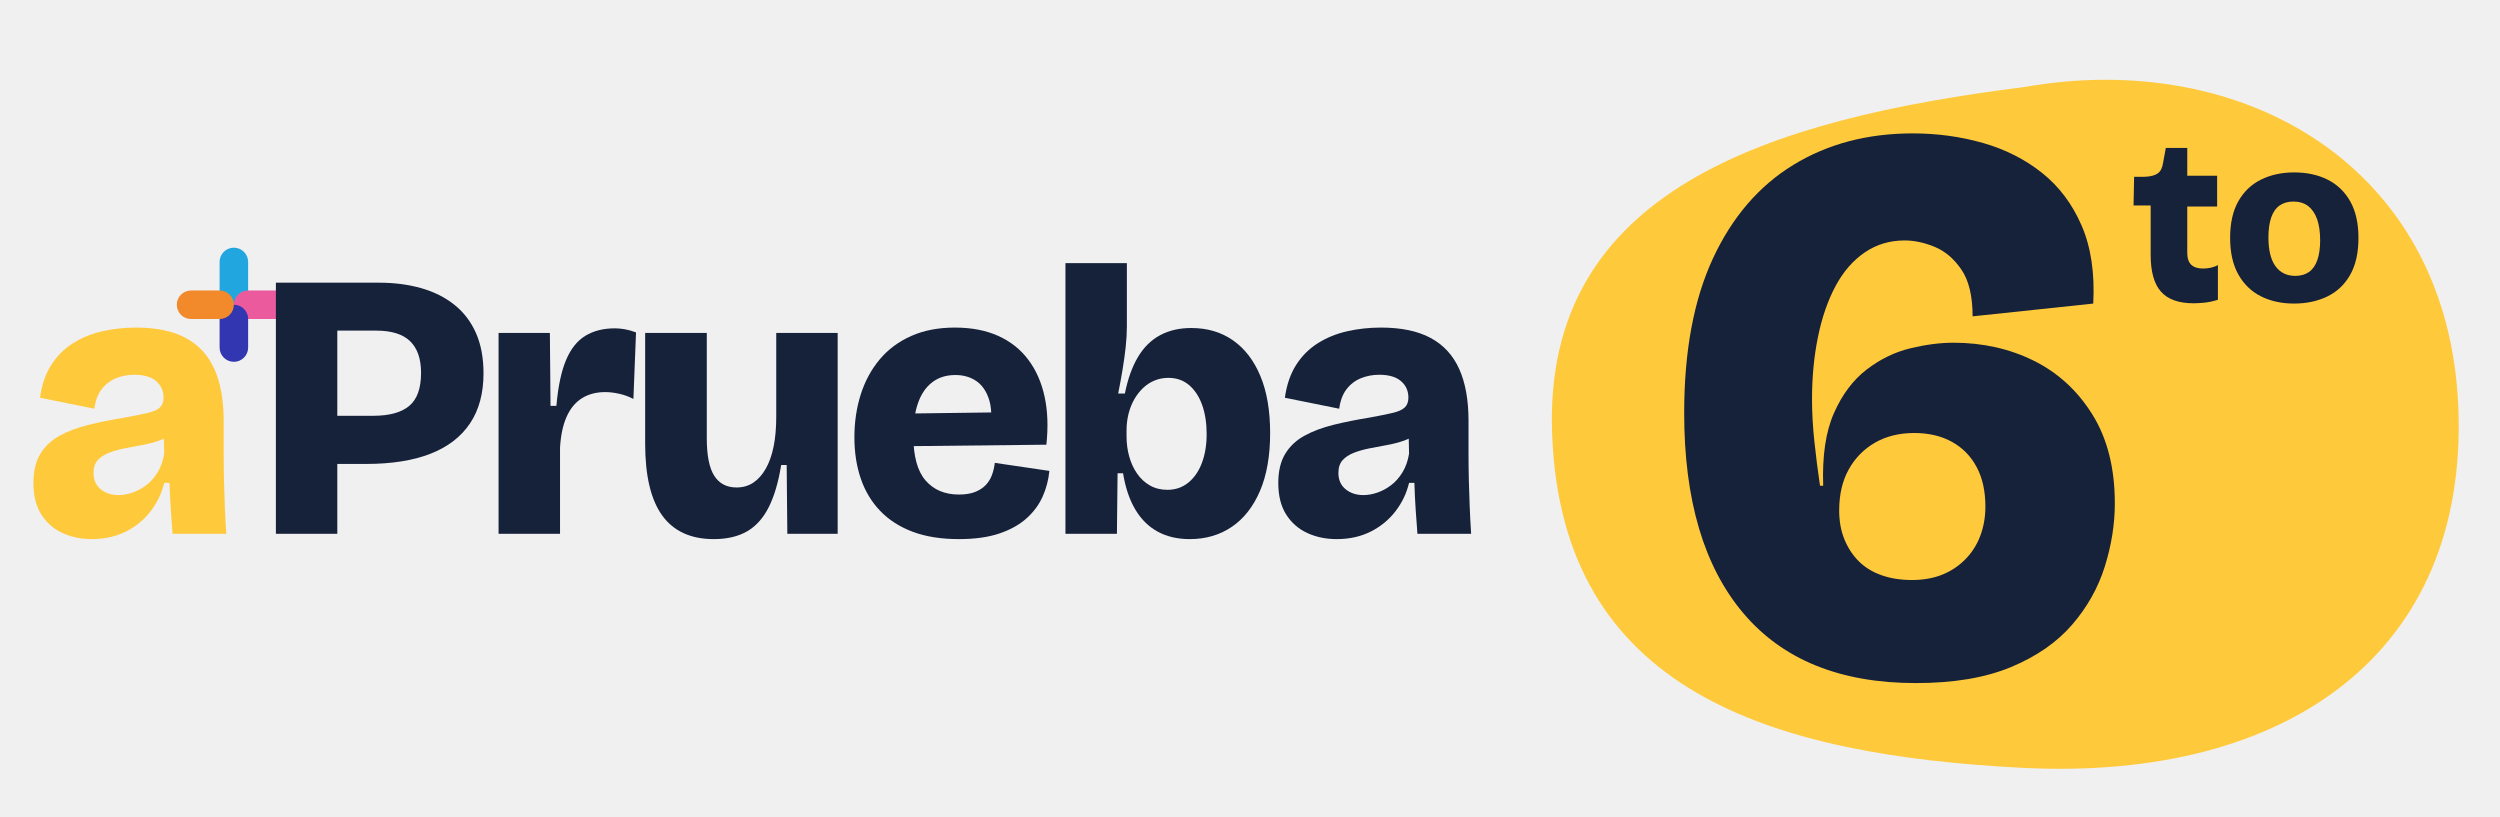
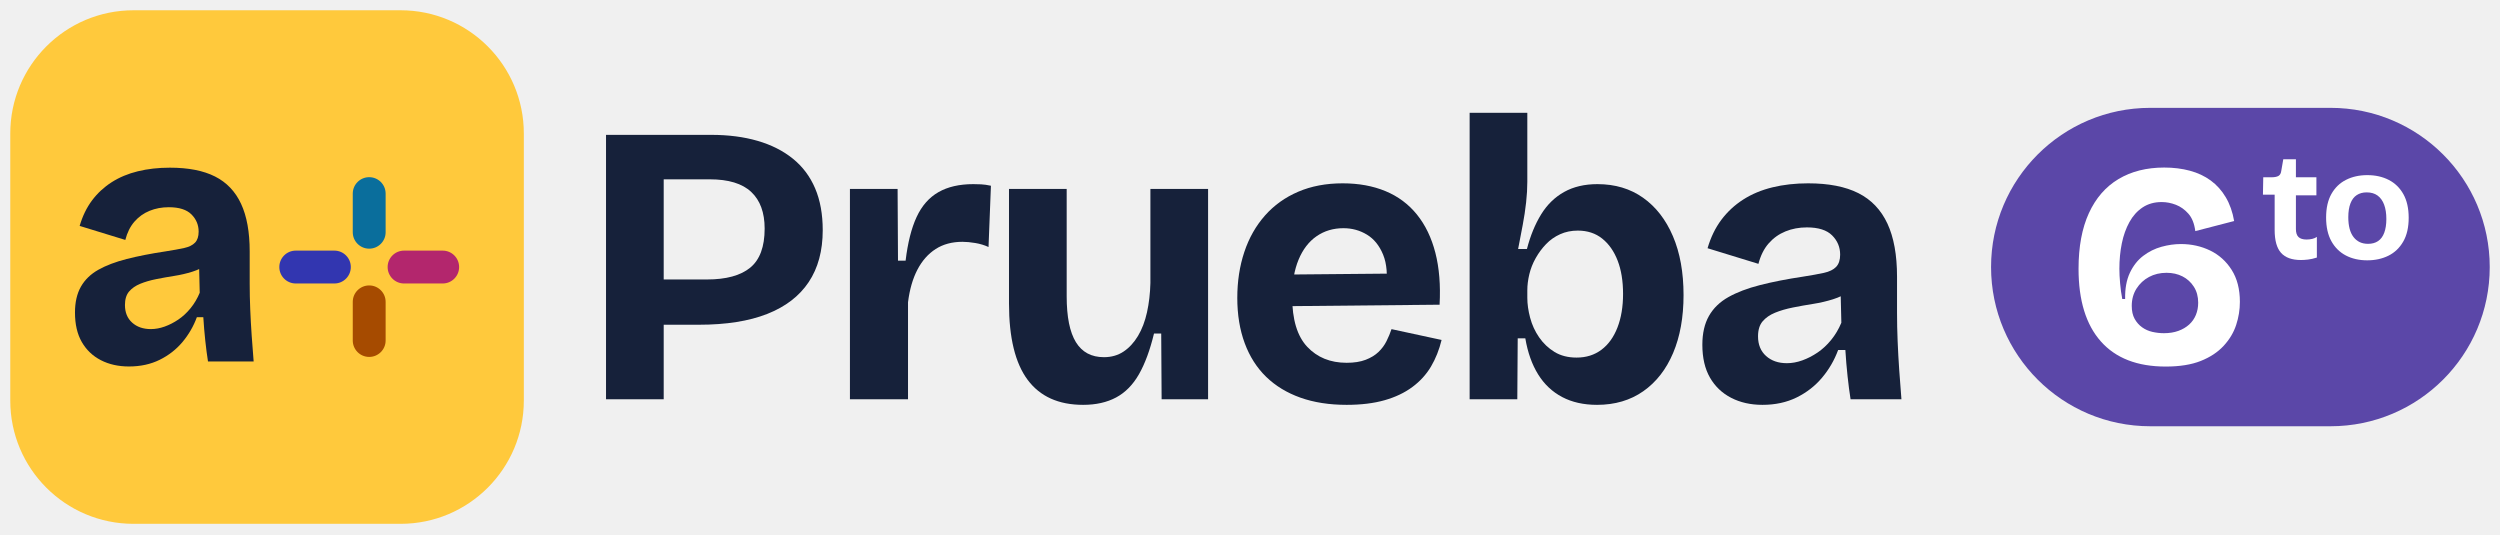
- <svg xmlns="http://www.w3.org/2000/svg" viewBox="-6.0 -140.3 657.1 214.6" role="img" aria-label="aPrueba 6to">
-   <path transform="translate(397.00 -134.30) scale(1.2406 1.6883)" d="M104 10 C150 4 194 22 196 60 C198 98 160 118 104 116 C50 114 6 104 4 64 C2 26 50 15 104 10Z" fill="#FFC93C" />
-   <g fill="#FFC93C">
-     <path transform="translate(0.00 0.00) scale(0.1 -0.1)" d="M181.286 -14Q139 -14 104.143 2Q69.286 18 48.571 50.643Q27.857 83.286 27.857 133.428Q27.857 180.143 46 210.071Q64.143 240 97 257.929Q129.857 275.857 173.285 286.5Q216.714 297.143 266.856 305.286Q305.714 312.429 327.999 317.571Q350.285 322.714 360.071 331.857Q369.857 341 369.857 357.857Q369.857 384.571 350.357 401.286Q330.857 418 293 418Q267.571 418 245 408.857Q222.428 399.714 207.285 380.071Q192.143 360.428 188 328.714L45.143 357.571Q52.285 408.571 74.714 443.785Q97.142 479 131.642 500.786Q166.142 522.571 208.785 532.286Q251.428 542 297.857 542Q377.428 542 428.142 514.786Q478.857 487.571 503.357 433.214Q527.857 378.857 527.857 297V210.428Q527.857 175.714 528.714 140.5Q529.571 105.286 530.999 70.286Q532.428 35.286 534.714 0H393.571Q391.285 28.572 389 62.715Q386.714 96.858 385.571 133.858H371.571Q361.857 92.858 335.786 59.072Q309.714 25.286 270.5 5.643Q231.286 -14 181.286 -14ZM251.714 101.714Q269.285 101.714 288.214 108.214Q307.143 114.714 324.357 127.714Q341.571 140.714 354.285 161.5Q367 182.286 371.571 210.429L370.428 266.428L394 264.857Q379.714 252.429 358.643 245.0Q337.571 237.571 314.286 233.357Q291 229.143 268.071 224.643Q245.143 220.143 226.571 212.929Q208 205.714 196.928 193.5Q185.857 181.286 185.857 159.857Q185.857 132.714 204.643 117.214Q223.428 101.714 251.714 101.714Z" />
+ <svg xmlns="http://www.w3.org/2000/svg" viewBox="-2 -2 486.8 104" role="img" aria-label="aPrueba 6to">
+   <rect x="0" y="0" width="100" height="100" rx="24.0" fill="#FFC93C" />
+   <g fill="#16213A">
+     <path transform="translate(9.87 68.38) scale(0.07 -0.07)" d="M189 -14Q145 -14 111.0 3.5Q77 21 58.0 54.0Q39 87 39 136Q39 179 55.5 208.0Q72 237 104.0 255.0Q136 273 183.0 285.0Q230 297 290 306Q322 311 342.5 315.5Q363 320 373.0 330.5Q383 341 383 361Q383 389 363.0 409.0Q343 429 300 429Q271 429 246.5 419.0Q222 409 204.5 389.0Q187 369 179 338L52 377Q64 418 86.5 448.0Q109 478 141.0 498.5Q173 519 214.0 529.0Q255 539 303 539Q380 539 428.5 514.5Q477 490 501.0 438.5Q525 387 525 306V216Q525 181 526.5 145.0Q528 109 530.5 72.5Q533 36 536 0H409Q405 25 401.5 57.5Q398 90 396 123H378Q364 85 338.0 54.0Q312 23 274.5 4.5Q237 -14 189 -14ZM250 90Q269 90 288.5 97.0Q308 104 326.5 116.5Q345 129 360.5 148.0Q376 167 386 191L384 275L407 270Q389 257 365.0 249.5Q341 242 315.5 238.0Q290 234 265.0 229.0Q240 224 220.5 216.0Q201 208 189.5 194.5Q178 181 178 157Q178 126 198.0 108.0Q218 90 250 90Z" />
  </g>
-   <rect x="51.72" y="-75.20" width="7.5" height="15" rx="3.75" fill="#22A6E0" />
-   <rect x="55.47" y="-63.95" width="15" height="7.5" rx="3.75" fill="#EC5A9E" />
-   <rect x="51.72" y="-60.20" width="7.5" height="15" rx="3.75" fill="#3236B0" />
-   <rect x="40.47" y="-63.95" width="15" height="7.5" rx="3.75" fill="#F2892A" />
+   <rect x="66.69" y="32.50" width="6.40" height="13.92" rx="3.20" fill="#0A6E9C" />
+   <rect x="73.48" y="46.80" width="13.92" height="6.40" rx="3.20" fill="#B3266D" />
+   <rect x="66.69" y="53.58" width="6.40" height="13.92" rx="3.20" fill="#A64B00" />
+   <rect x="52.39" y="46.80" width="13.92" height="6.40" rx="3.20" fill="#3236B0" />
  <g fill="#16213A">
-     <path transform="translate(60.80 0.00) scale(0.1 -0.1)" d="M176.428 183.572V310.143H313.142Q376.428 310.143 407.57 336.072Q438.713 362 438.713 423Q438.713 478.143 410.07 506.071Q381.428 534 320.856 534H176.428V660H327.571Q388.571 660 438.999 645.643Q489.428 631.286 526.213 602Q562.999 572.714 582.928 527.857Q602.856 483 602.856 421.572Q602.856 343.143 567.356 290.143Q531.856 237.143 463.428 210.357Q394.999 183.572 293.999 183.572ZM57.142 0V660H218.571V0Z" />
-     <path transform="translate(119.90 0.00) scale(0.1 -0.1)" d="M51.428 0V262.429V528H186.285L188 336.285H203.428Q209.999 411.714 228.642 456.214Q247.285 500.714 279.499 520.357Q311.713 540 357.284 540Q369.57 540 383.356 537.571Q397.142 535.143 412.714 529.285L405.856 354.428Q387.285 364 367.713 368.214Q348.142 372.428 331.999 372.428Q295.999 372.428 270.285 356.143Q244.571 339.857 230.214 307.428Q215.857 275 213 226.714V0Z" />
-     <path transform="translate(159.10 0.00) scale(0.1 -0.1)" d="M225.142 -14Q134.571 -14 89.642 48Q44.714 110 44.714 237.428V528H206.714V250.857Q206.714 183.143 226.357 152.429Q245.999 121.714 284.999 121.714Q309.856 121.714 328.928 134.357Q347.999 147 361.713 171.072Q375.428 195.143 382.356 229.286Q389.285 263.429 389.285 306.858V528H550.713V223.715V0H418.427L416.713 180.858H402.285Q391.142 112.429 369.285 69.357Q347.428 26.286 312.142 6.143Q276.856 -14 225.142 -14Z" />
-     <path transform="translate(215.80 0.00) scale(0.1 -0.1)" d="M302.428 -14Q232.571 -14 181.214 5.214Q129.857 24.429 95.714 59.929Q61.571 95.429 44.643 144.572Q27.714 193.714 27.714 253.571Q27.714 314 44.5 366.571Q61.285 419.143 94.357 458.5Q127.428 497.857 177.071 519.929Q226.714 542 291.857 542Q357 542 405.5 520.214Q454 498.428 484.714 457.571Q515.428 416.714 527.642 360.286Q539.856 303.857 532.285 234.143L131.571 229.857V315.572L427.141 319.429L384.999 275.286Q391.571 323.571 380.928 355.071Q370.285 386.571 347.428 401.928Q324.571 417.286 293 417.286Q257.142 417.286 232.285 398.286Q207.428 379.286 195 343.929Q182.571 308.571 182.571 258.714Q182.571 177.143 214.714 140.143Q246.857 103.143 302.285 103.143Q328 103.143 345.142 110Q362.285 116.857 373.142 128.357Q383.999 139.857 389.428 154.929Q394.856 170 396.714 186.429L540.142 165.286Q536.857 130.001 522.5 97.858Q508.143 65.715 480.143 40.572Q452.143 15.429 408.5 0.714Q364.857 -14 302.428 -14Z" />
-     <path transform="translate(268.90 0.00) scale(0.1 -0.1)" d="M378.142 -14Q330.285 -14 294.285 5.429Q258.285 24.857 235.214 63.5Q212.142 102.143 202.857 159H188.428L186.714 0H51.428V228.856V711.428H212.857V545Q212.857 519.714 209.785 491.286Q206.714 462.857 201.642 432.143Q196.571 401.428 190 368.571H207.571Q219.428 427.143 242.428 465.286Q265.428 503.429 300.571 522.143Q335.714 540.857 382.285 540.857Q445.285 540.857 491.642 508.572Q537.999 476.286 563.713 414.857Q589.427 353.429 589.427 264.714Q589.427 175.143 562.927 113Q536.427 50.857 488.928 18.429Q441.428 -14 378.142 -14ZM319.428 115.571Q351.142 115.571 374.428 134.5Q397.713 153.429 410.142 186.5Q422.57 219.571 422.57 262Q422.57 305 410.856 338.143Q399.142 371.286 376.713 390.571Q354.285 409.857 321.714 409.857Q303.142 409.857 286.357 403.143Q269.571 396.429 256.214 383.929Q242.857 371.429 232.857 354.357Q222.857 337.286 217.428 316.072Q212 294.857 212 271.143V256.143Q212 228.286 219.071 203Q226.142 177.714 239.857 158Q253.571 138.286 273.571 126.928Q293.571 115.571 319.428 115.571Z" />
-     <path transform="translate(327.20 0.00) scale(0.1 -0.1)" d="M181.286 -14Q139 -14 104.143 2Q69.286 18 48.571 50.643Q27.857 83.286 27.857 133.428Q27.857 180.143 46 210.071Q64.143 240 97 257.929Q129.857 275.857 173.285 286.5Q216.714 297.143 266.856 305.286Q305.714 312.429 327.999 317.571Q350.285 322.714 360.071 331.857Q369.857 341 369.857 357.857Q369.857 384.571 350.357 401.286Q330.857 418 293 418Q267.571 418 245 408.857Q222.428 399.714 207.285 380.071Q192.143 360.428 188 328.714L45.143 357.571Q52.285 408.571 74.714 443.785Q97.142 479 131.642 500.786Q166.142 522.571 208.785 532.286Q251.428 542 297.857 542Q377.428 542 428.142 514.786Q478.857 487.571 503.357 433.214Q527.857 378.857 527.857 297V210.428Q527.857 175.714 528.714 140.5Q529.571 105.286 530.999 70.286Q532.428 35.286 534.714 0H393.571Q391.285 28.572 389 62.715Q386.714 96.858 385.571 133.858H371.571Q361.857 92.858 335.786 59.072Q309.714 25.286 270.5 5.643Q231.286 -14 181.286 -14ZM251.714 101.714Q269.285 101.714 288.214 108.214Q307.143 114.714 324.357 127.714Q341.571 140.714 354.285 161.5Q367 182.286 371.571 210.429L370.428 266.428L394 264.857Q379.714 252.429 358.643 245.0Q337.571 237.571 314.286 233.357Q291 229.143 268.071 224.643Q245.143 220.143 226.571 212.929Q208 205.714 196.928 193.5Q185.857 181.286 185.857 159.857Q185.857 132.714 204.643 117.214Q223.428 101.714 251.714 101.714Z" />
+     <path transform="translate(110.31 75.74) scale(0.078 -0.078)" d="M174 186V299H325Q397 299 433.0 328.5Q469 358 469 426Q469 486 435.5 517.5Q402 549 332 549H174V660H336Q400 660 451.5 645.0Q503 630 539.5 600.5Q576 571 595.0 526.5Q614 482 614 422Q614 345 579.0 292.5Q544 240 475.5 213.0Q407 186 305 186ZM73 0V660H217V0Z" />
+     <path transform="translate(158.35 75.74) scale(0.078 -0.078)" d="M66 0V254V525H185L186 346H205Q213 413 232.5 455.0Q252 497 287.0 517.0Q322 537 374 537Q383 537 393.5 536.5Q404 536 418 533L412 380Q397 387 379.0 390.0Q361 393 347 393Q308 393 280.0 375.0Q252 357 234.5 323.5Q217 290 211 242V0Z" />
+     <path transform="translate(189.87 75.74) scale(0.078 -0.078)" d="M244 -14Q152 -14 105.5 48.5Q59 111 59 239V525H203V257Q203 180 226.0 142.5Q249 105 296 105Q324 105 345.0 119.0Q366 133 381.0 158.0Q396 183 403.5 217.0Q411 251 412 290V525H556V214V0H440L439 164H421Q406 102 383.5 62.5Q361 23 326.5 4.5Q292 -14 244 -14Z" />
+     <path transform="translate(236.04 75.74) scale(0.078 -0.078)" d="M310 -14Q245 -14 194.5 4.0Q144 22 109.0 56.0Q74 90 55.5 140.0Q37 190 37 253Q37 315 54.5 367.5Q72 420 106.0 458.5Q140 497 189.0 518.0Q238 539 300 539Q360 539 407.0 519.5Q454 500 485.5 461.0Q517 422 531.5 365.5Q546 309 542 236L130 232V311L459 314L408 274Q415 327 401.0 361.0Q387 395 360.5 411.0Q334 427 302 427Q264 427 235.0 407.0Q206 387 190.0 348.5Q174 310 174 256Q174 171 211.5 131.0Q249 91 310 91Q338 91 357.5 98.5Q377 106 389.5 118.0Q402 130 409.5 145.0Q417 160 422 175L547 148Q538 111 520.5 81.5Q503 52 474.0 30.5Q445 9 404.5 -2.5Q364 -14 310 -14Z" />
+     <path transform="translate(279.02 75.74) scale(0.078 -0.078)" d="M384 -14Q334 -14 297.0 5.5Q260 25 237.0 62.0Q214 99 205 152H186L185 0H66V258V715H210V543Q210 519 207.0 491.5Q204 464 198.5 435.0Q193 406 187 375H209Q222 425 244.5 461.5Q267 498 302.0 517.5Q337 537 385 537Q451 537 499.0 503.0Q547 469 573.5 407.0Q600 345 600 260Q600 177 574.0 115.5Q548 54 499.5 20.0Q451 -14 384 -14ZM333 104Q369 104 395.0 123.5Q421 143 435.0 179.0Q449 215 449 263Q449 311 435.5 346.0Q422 381 397.0 401.0Q372 421 336 421Q312 421 292.0 412.0Q272 403 257.0 387.5Q242 372 231.0 352.5Q220 333 215.0 312.0Q210 291 210 272V253Q210 230 217.0 203.5Q224 177 239.5 154.5Q255 132 278.0 118.0Q301 104 333 104Z" />
+     <path transform="translate(326.44 75.74) scale(0.078 -0.078)" d="M189 -14Q145 -14 111.0 3.5Q77 21 58.0 54.0Q39 87 39 136Q39 179 55.5 208.0Q72 237 104.0 255.0Q136 273 183.0 285.0Q230 297 290 306Q322 311 342.5 315.5Q363 320 373.0 330.5Q383 341 383 361Q383 389 363.0 409.0Q343 429 300 429Q271 429 246.5 419.0Q222 409 204.5 389.0Q187 369 179 338L52 377Q64 418 86.5 448.0Q109 478 141.0 498.5Q173 519 214.0 529.0Q255 539 303 539Q380 539 428.5 514.5Q477 490 501.0 438.5Q525 387 525 306V216Q525 181 526.5 145.0Q528 109 530.5 72.5Q533 36 536 0H409Q405 25 401.5 57.5Q398 90 396 123H378Q364 85 338.0 54.0Q312 23 274.5 4.5Q237 -14 189 -14ZM250 90Q269 90 288.5 97.0Q308 104 326.5 116.5Q345 129 360.5 148.0Q376 167 386 191L384 275L407 270Q389 257 365.0 249.5Q341 242 315.5 238.0Q290 234 265.0 229.0Q240 224 220.5 216.0Q201 208 189.5 194.5Q178 181 178 157Q178 126 198.0 108.0Q218 90 250 90Z" />
  </g>
-   <g fill="#16213A">
-     <path transform="translate(431.00 36.30) scale(0.21 -0.21)" d="M317 -14Q175 -14 101.0 73.5Q27 161 27 324Q27 440 63.0 517.5Q99 595 163.5 634.5Q228 674 313 674Q359 674 401.0 662.0Q443 650 475.0 624.5Q507 599 524.5 558.5Q542 518 539 461L388 445Q388 483 374.0 503.5Q360 524 340.5 532.0Q321 540 303 540Q275 540 253.0 525.0Q231 510 216.5 483.0Q202 456 194.5 419.5Q187 383 187 341Q187 316 190.0 288.0Q193 260 197 233H201Q199 289 214.5 324.0Q230 359 255.5 378.5Q281 398 310.0 405.0Q339 412 364 412Q419 412 464.5 389.5Q510 367 538.0 322.0Q566 277 566 211Q566 172 553.5 132.0Q541 92 512.5 59.0Q484 26 436.0 6.0Q388 -14 317 -14ZM312 115Q333 115 349.5 121.5Q366 128 378.5 140.5Q391 153 397.5 170.0Q404 187 404 207Q404 236 393.0 256.5Q382 277 362.0 288.0Q342 299 315 299Q287 299 266.0 287.0Q245 275 233.0 253.5Q221 232 221 202Q221 182 227.5 166.0Q234 150 245.5 138.5Q257 127 274.0 121.0Q291 115 312 115Z" />
+   <rect x="385.7" y="19.0" width="97.1" height="62.0" rx="31.0" fill="#5B47A8" />
+   <g fill="#FFFFFF">
+     <path transform="translate(399.99 68.48) scale(0.056 -0.056)" d="M352 -16Q204 -16 126.5 71.5Q49 159 49 324Q49 439 85.0 517.5Q121 596 188.0 636.0Q255 676 347 676Q395 676 436.0 665.0Q477 654 508.5 631.0Q540 608 561.0 572.5Q582 537 590 490L455 455Q450 494 431.0 515.5Q412 537 387.5 546.5Q363 556 338 556Q300 556 272.0 537.5Q244 519 226.0 486.5Q208 454 199.5 412.5Q191 371 191 324Q191 302 193.5 273.5Q196 245 201 219H211Q210 273 227.5 310.0Q245 347 274.0 369.0Q303 391 337.5 400.5Q372 410 405 410Q460 410 506.5 387.5Q553 365 581.5 320.0Q610 275 610 209Q610 168 597.0 128.5Q584 89 553.5 56.0Q523 23 474.0 3.5Q425 -16 352 -16ZM346 100Q374 100 396.0 108.0Q418 116 433.5 130.0Q449 144 457.0 163.5Q465 183 465 206Q465 238 450.0 261.5Q435 285 410.5 297.5Q386 310 355 310Q321 310 294.0 295.5Q267 281 250.5 255.0Q234 229 234 195Q234 168 244.0 150.0Q254 132 270.0 120.5Q286 109 306.0 104.5Q326 100 346 100Z" />
  </g>
-   <g fill="#16213A">
-     <path transform="translate(554.12 -61.38) scale(0.062 -0.062)" d="M264.809 -12.81Q171 -12.81 127.119 36.31Q83.238 85.429 83.238 192.714V402H10.667L13.095 523.428H58.19Q95.904 524.952 113.809 538.214Q131.714 551.477 136.095 583.858L147.428 645.762H238.381V528H365.047V397.19H238.381V201.238Q238.381 166.476 255.262 150.476Q272.143 134.476 305.619 134.476Q323.666 134.476 340.285 138.476Q356.904 142.476 368.285 149.476V2Q336.476 -7.81 310.452 -10.31Q284.428 -12.81 264.809 -12.81Z" />
-     <path transform="translate(578.30 -61.38) scale(0.062 -0.062)" d="M301.428 -14Q221.381 -14 160.357 16.905Q99.333 47.81 64.714 109.714Q30.095 171.619 30.095 264.619Q30.095 358.381 65 419.881Q99.905 481.381 161.428 511.69Q222.952 542 302 542Q382.428 542 443.762 511.095Q505.095 480.19 539.619 418.69Q574.142 357.19 574.142 264Q574.142 168.619 538.428 106.714Q502.714 44.81 440.785 15.405Q378.857 -14 301.428 -14ZM306.238 103.381Q341.285 103.381 364.714 120.071Q388.142 136.762 399.952 170.762Q411.761 204.762 411.761 254.19Q411.761 307 398.952 343.31Q386.142 379.619 361.214 399.024Q336.285 418.429 297.809 418.429Q263.762 418.429 239.928 401.738Q216.095 385.048 204.286 351.048Q192.476 317.048 192.476 266.619Q192.476 185.762 222.214 144.571Q251.952 103.381 306.238 103.381Z" />
+   <g fill="#FFFFFF">
+     <path transform="translate(438.22 48.27) scale(0.03 -0.03)" d="M261 -12Q173 -12 131.5 34.5Q90 81 90 183V412H14L16 525H69Q100 525 115.0 534.0Q130 543 133 567L146 642H228V525H361V408H228V189Q228 153 245.0 137.0Q262 121 297 121Q316 121 333.5 125.0Q351 129 364 138V4Q333 -6 307.0 -9.0Q281 -12 261 -12Z" />
+     <path transform="translate(449.83 48.27) scale(0.03 -0.03)" d="M304 -14Q225 -14 165.0 17.5Q105 49 71.0 110.5Q37 172 37 264Q37 356 71.5 417.0Q106 478 166.5 508.5Q227 539 304 539Q383 539 443.5 508.0Q504 477 538.5 415.5Q573 354 573 262Q573 169 537.5 107.5Q502 46 441.5 16.0Q381 -14 304 -14ZM309 93Q348 93 374.5 111.0Q401 129 414.5 165.5Q428 202 428 254Q428 309 413.5 347.5Q399 386 371.0 406.5Q343 427 300 427Q263 427 236.0 409.5Q209 392 195.0 355.5Q181 319 181 266Q181 181 215.0 137.0Q249 93 309 93Z" />
  </g>
</svg>
